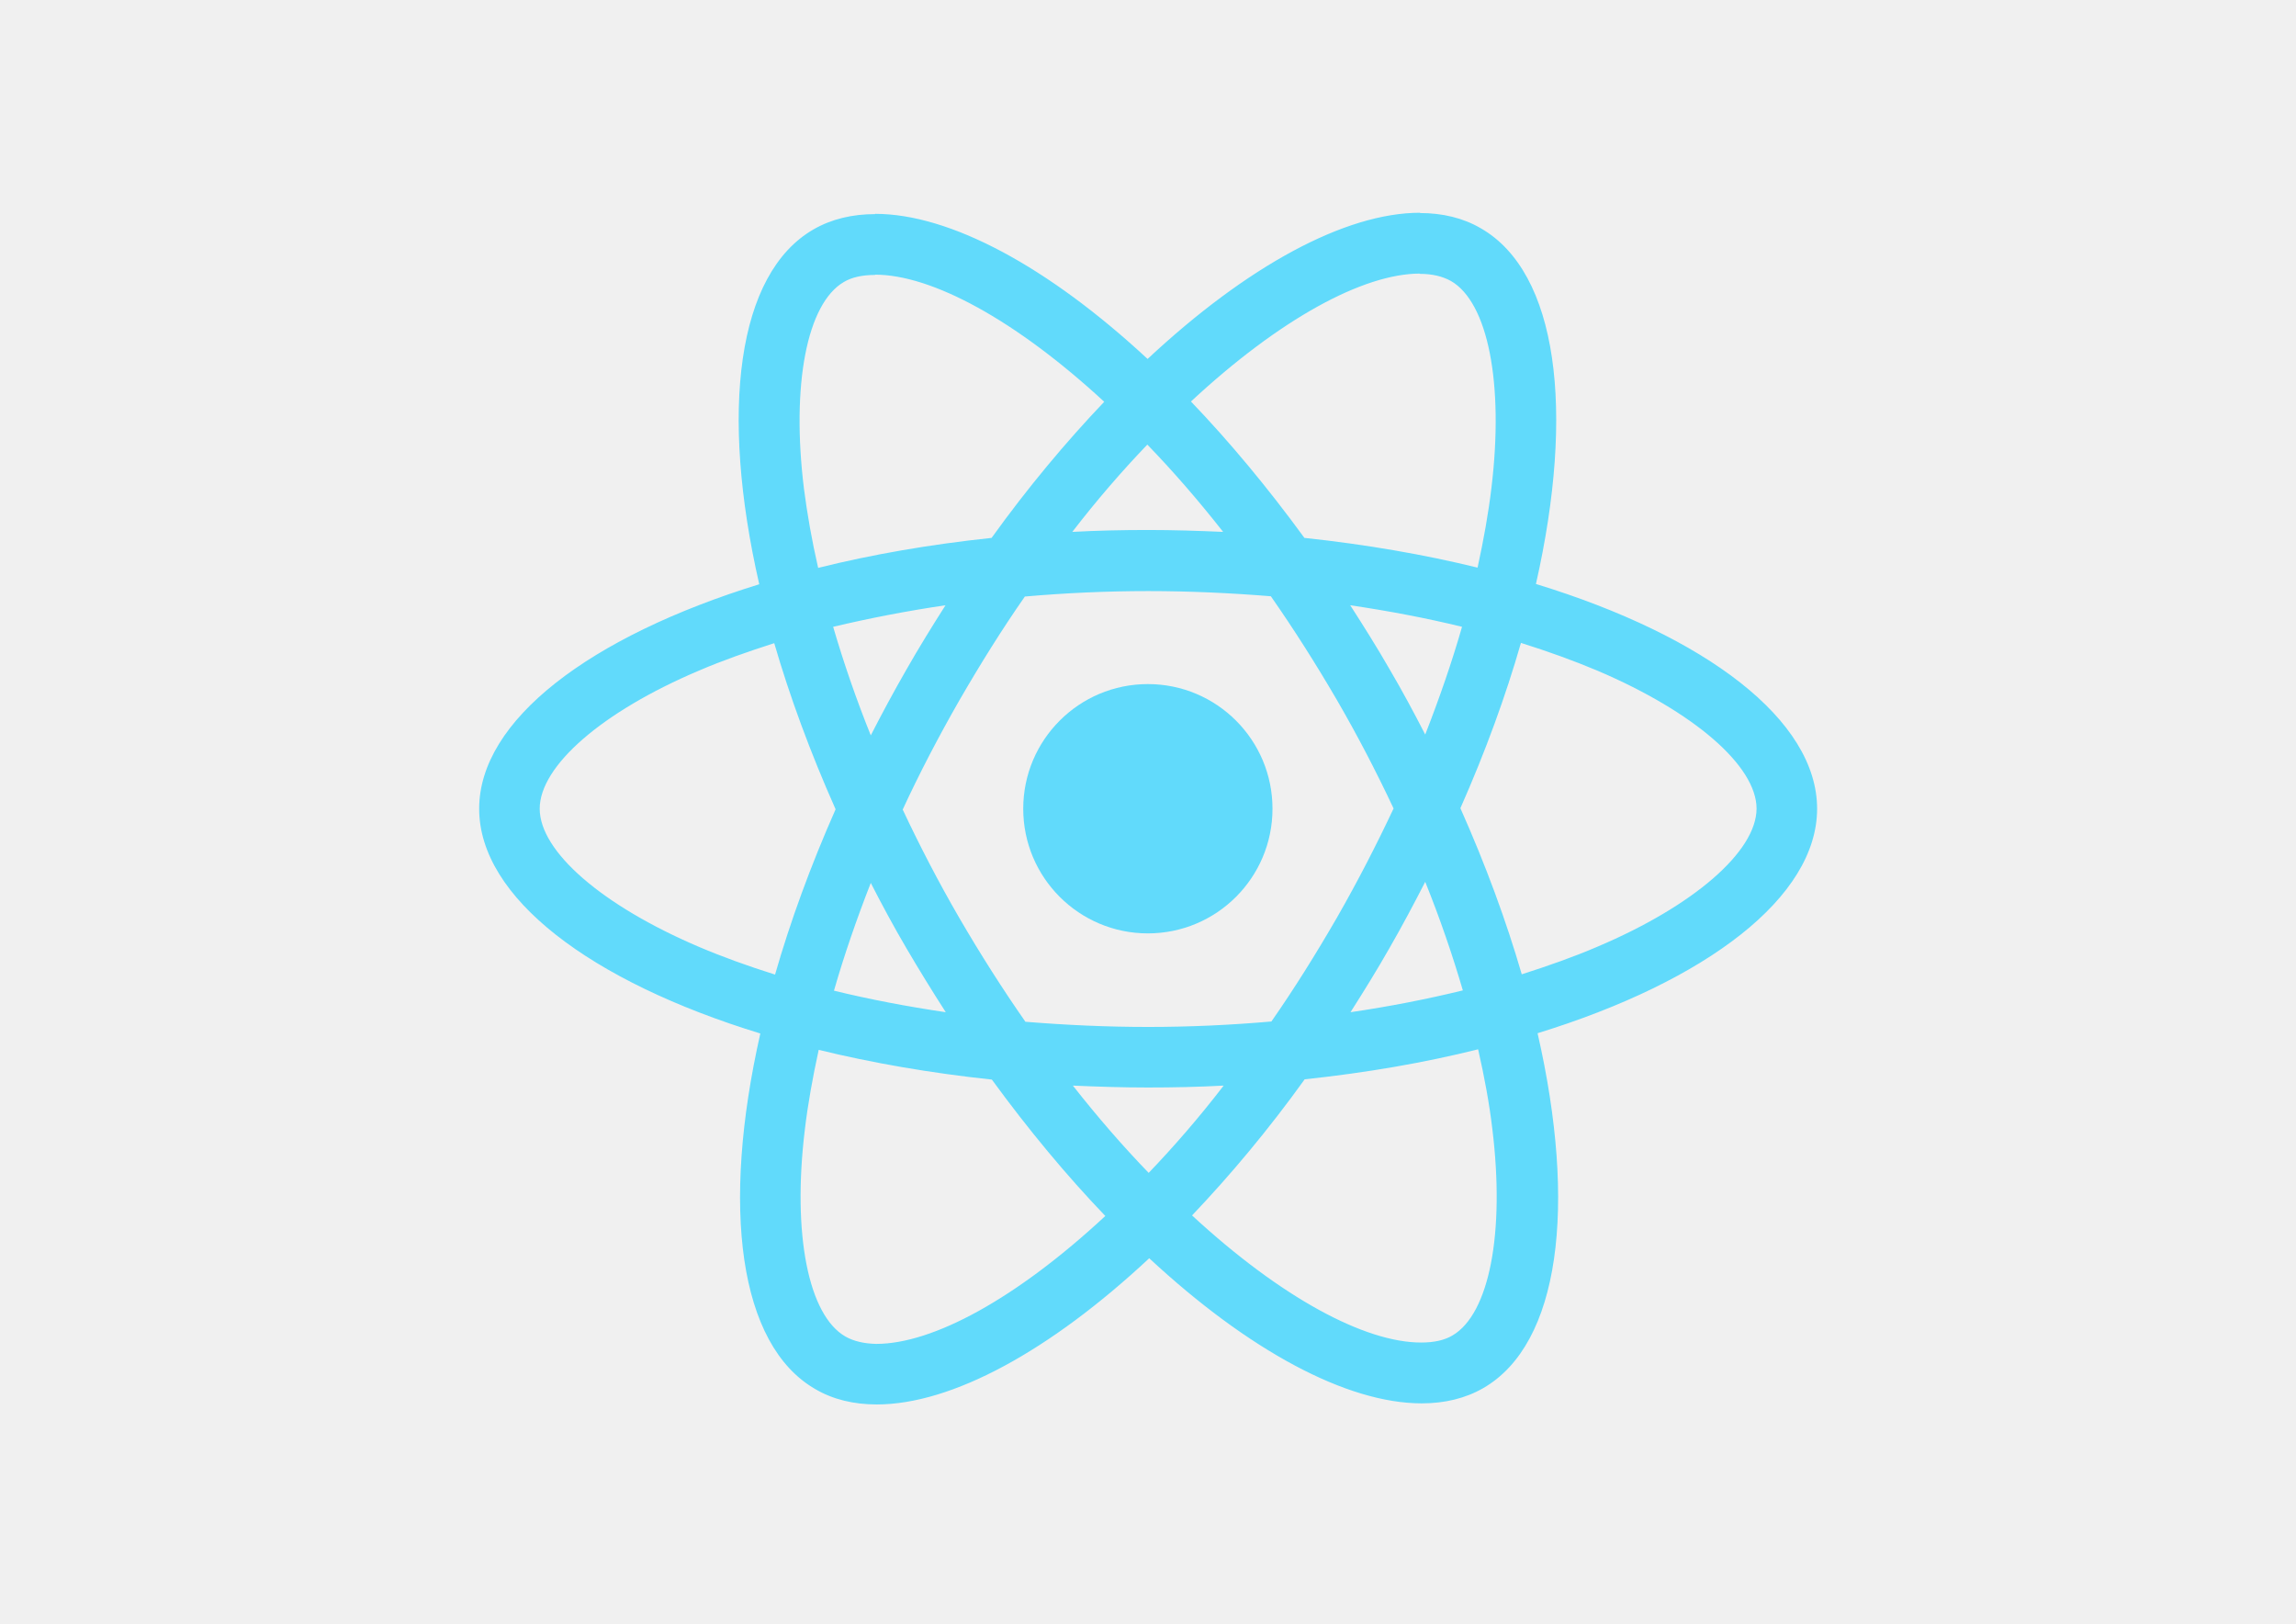
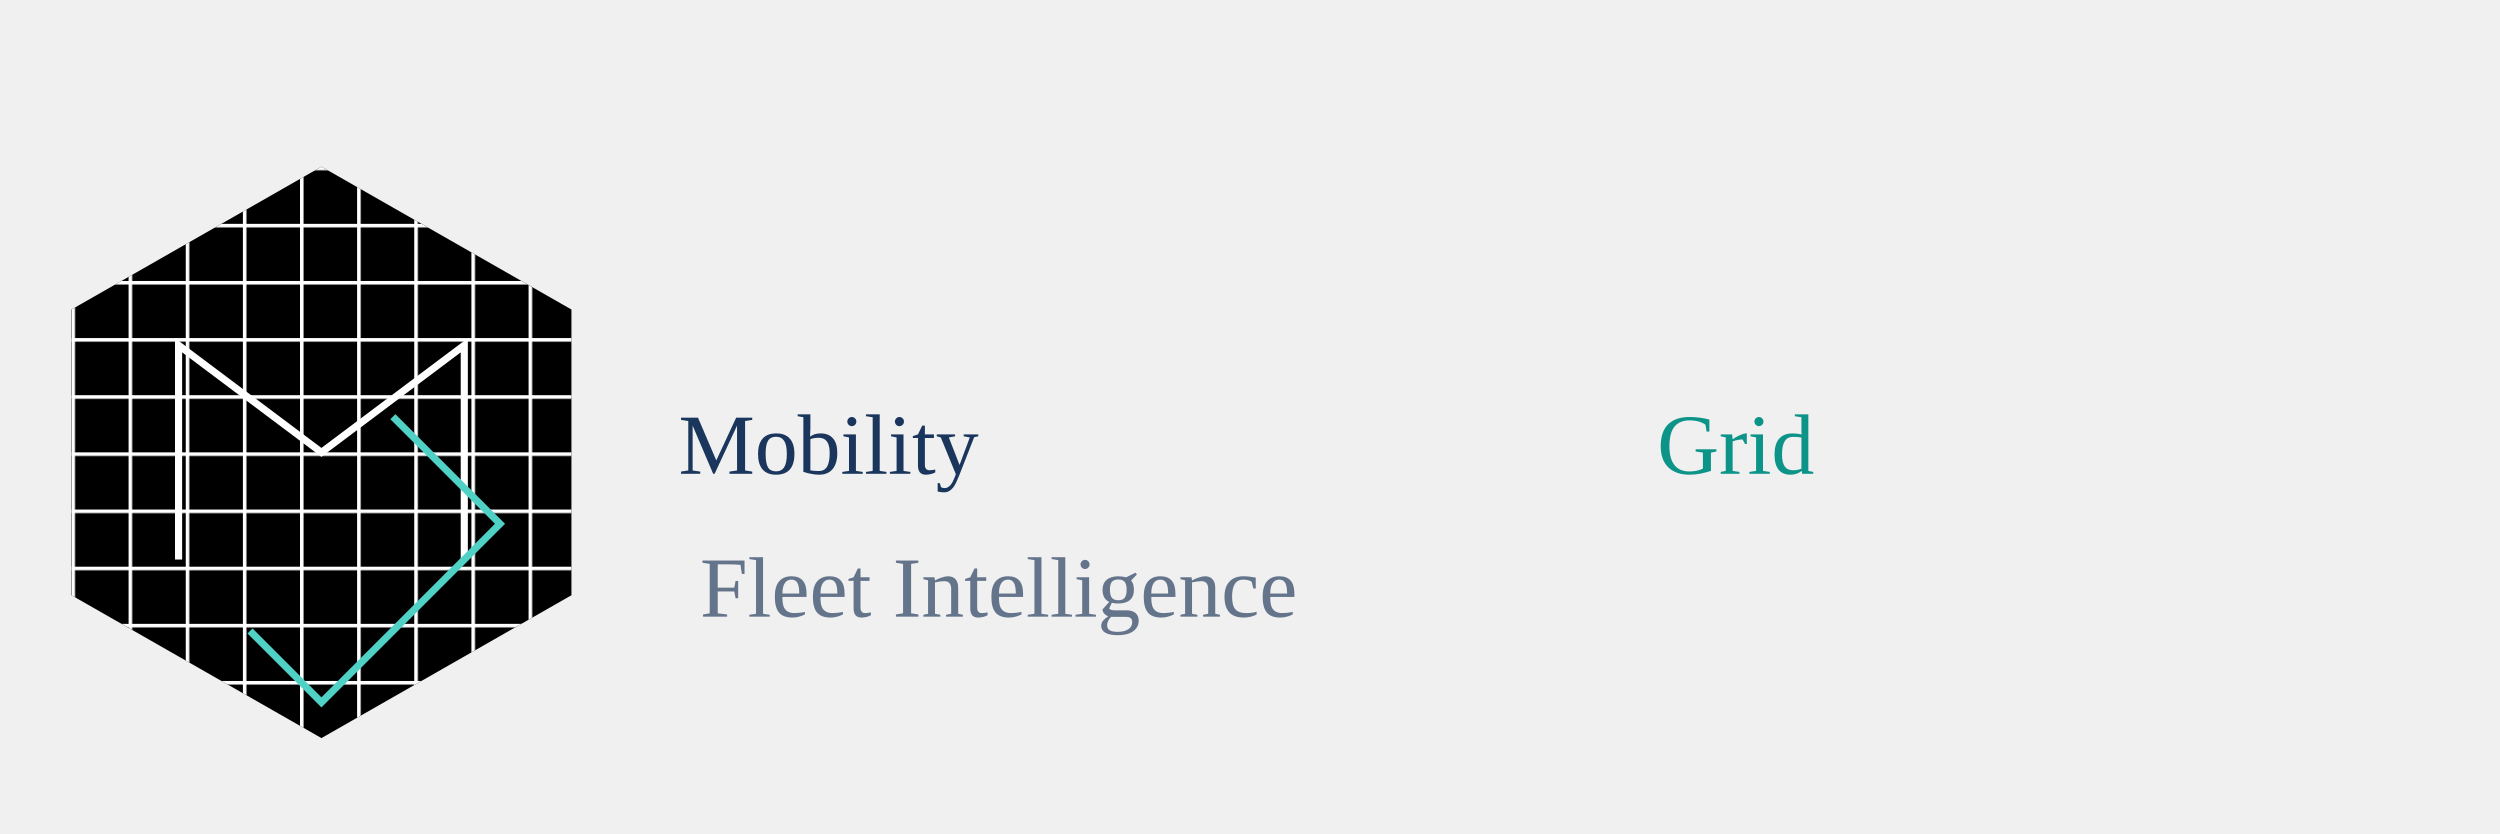
- <svg xmlns="http://www.w3.org/2000/svg" viewBox="0 0 841.9 595.3">
-   <g fill="#61DAFB">
-     <path d="M666.3 296.5c0-32.5-40.7-63.3-103.1-82.4 14.4-63.6 8-114.2-20.2-130.4-6.5-3.8-14.1-5.6-22.4-5.6v22.3c4.6 0 8.3.9 11.4 2.6 13.6 7.8 19.5 37.5 14.9 75.7-1.1 9.4-2.9 19.3-5.1 29.4-19.6-4.8-41-8.5-63.5-10.9-13.5-18.5-27.5-35.3-41.6-50 32.6-30.3 63.2-46.9 84-46.9V78c-27.5 0-63.5 19.6-99.9 53.6-36.4-33.8-72.4-53.2-99.9-53.2v22.3c20.7 0 51.4 16.5 84 46.6-14 14.7-28 31.4-41.3 49.9-22.6 2.4-44 6.1-63.6 11-2.3-10-4-19.7-5.2-29-4.7-38.2 1.1-67.9 14.6-75.8 3-1.8 6.9-2.6 11.5-2.6V78.5c-8.4 0-16 1.8-22.6 5.6-28.1 16.2-34.4 66.7-19.9 130.1-62.2 19.2-102.7 49.9-102.7 82.3 0 32.5 40.7 63.3 103.1 82.4-14.4 63.6-8 114.2 20.2 130.4 6.5 3.8 14.1 5.6 22.5 5.6 27.5 0 63.5-19.6 99.9-53.6 36.4 33.8 72.4 53.2 99.9 53.2 8.4 0 16-1.8 22.6-5.6 28.1-16.2 34.4-66.7 19.9-130.1 62-19.1 102.5-49.9 102.5-82.3zm-130.2-66.7c-3.7 12.9-8.3 26.2-13.5 39.5-4.1-8-8.4-16-13.1-24-4.6-8-9.5-15.8-14.4-23.4 14.2 2.1 27.9 4.7 41 7.9zm-45.8 106.5c-7.8 13.5-15.8 26.3-24.1 38.2-14.9 1.3-30 2-45.2 2-15.1 0-30.2-.7-45-1.9-8.3-11.9-16.4-24.6-24.2-38-7.6-13.1-14.5-26.4-20.8-39.8 6.2-13.4 13.2-26.8 20.7-39.9 7.8-13.5 15.8-26.3 24.1-38.2 14.9-1.3 30-2 45.2-2 15.1 0 30.2.7 45 1.9 8.3 11.9 16.4 24.6 24.2 38 7.6 13.1 14.5 26.4 20.8 39.8-6.3 13.4-13.2 26.8-20.7 39.9zm32.3-13c5.4 13.4 10 26.8 13.8 39.8-13.1 3.2-26.9 5.9-41.2 8 4.9-7.7 9.8-15.6 14.4-23.7 4.6-8 8.9-16.1 13-24.1zM421.2 430c-9.3-9.6-18.6-20.3-27.8-32 9 .4 18.2.7 27.5.7 9.4 0 18.7-.2 27.8-.7-9 11.7-18.3 22.4-27.5 32zm-74.4-58.9c-14.2-2.1-27.9-4.7-41-7.9 3.7-12.9 8.3-26.2 13.5-39.5 4.1 8 8.4 16 13.1 24 4.7 8 9.5 15.8 14.4 23.4zM420.7 163c9.3 9.6 18.6 20.3 27.8 32-9-.4-18.2-.7-27.5-.7-9.4 0-18.7.2-27.8.7 9-11.7 18.3-22.4 27.5-32zm-74 58.9c-4.9 7.7-9.8 15.6-14.4 23.7-4.6 8-8.9 16-13 24-5.4-13.4-10-26.8-13.8-39.8 13.1-3.1 26.9-5.8 41.2-7.9zm-90.5 125.2c-35.4-15.1-58.3-34.9-58.3-50.6 0-15.7 22.9-35.6 58.3-50.6 8.6-3.7 18-7 27.7-10.1 5.7 19.6 13.2 40 22.5 60.9-9.2 20.8-16.6 41.1-22.2 60.6-9.9-3.1-19.3-6.5-28-10.2zM310 490c-13.6-7.8-19.5-37.5-14.9-75.7 1.1-9.4 2.9-19.3 5.1-29.4 19.6 4.8 41 8.5 63.5 10.9 13.5 18.5 27.5 35.3 41.6 50-32.6 30.3-63.2 46.9-84 46.9-4.5-.1-8.3-1-11.3-2.7zm237.2-76.2c4.7 38.2-1.1 67.9-14.6 75.8-3 1.8-6.9 2.6-11.5 2.6-20.7 0-51.4-16.5-84-46.6 14-14.7 28-31.4 41.3-49.9 22.6-2.4 44-6.1 63.6-11 2.3 10.1 4.1 19.8 5.2 29.1zm38.5-66.7c-8.6 3.7-18 7-27.7 10.1-5.7-19.6-13.2-40-22.5-60.9 9.2-20.8 16.6-41.1 22.2-60.6 9.9 3.1 19.3 6.5 28.1 10.2 35.4 15.1 58.3 34.9 58.3 50.6-.1 15.7-23 35.6-58.4 50.6zM320.8 78.4z" />
-     <circle cx="420.9" cy="296.5" r="45.7" />
-     <path d="M520.5 78.1z" />
+ <svg xmlns="http://www.w3.org/2000/svg" viewBox="0 0 350 100" width="300" height="100">
+   <defs>
+     <linearGradient id="brandGradient" x1="0%" y1="0%" x2="100%" y2="100%">
+       <stop offset="0%" stopColor="#1A365D" />
+       <stop offset="100%" stopColor="#0D9488" />
+     </linearGradient>
+     <pattern id="innerGrid" width="8" height="8" patternUnits="userSpaceOnUse">
+       <path d="M 8 0 L 0 0 0 8" fill="none" stroke="#ffffff" strokeWidth="0.5" strokeOpacity="0.2" />
+     </pattern>
+   </defs>
+   <g transform="translate(10, 15)">
+     <polygon points="35,0 70,20 70,60 35,80 0,60 0,20" fill="url(#brandGradient)" />
+     <polygon points="35,0 70,20 70,60 35,80 0,60 0,20" fill="url(#innerGrid)" />
+     <path d="M 15,55 L 15,25 L 35,40 L 55,25 L 55,55" fill="none" stroke="#ffffff" strokeWidth="4" strokeLinejoin="round" />
+     <path d="M 25,65 L 35,75 L 60,50 L 45,35" fill="none" stroke="#4FD1C5" strokeWidth="4" strokeLinejoin="round" />
  </g>
+   <text x="95" y="58" fontFamily="system-ui, -apple-system, sans-serif" fontWeight="800" fontSize="32" fill="#1A365D" letterSpacing="-0.5">Mobility</text>
+   <text x="232" y="58" fontFamily="system-ui, -apple-system, sans-serif" fontWeight="800" fontSize="32" fill="#0D9488" letterSpacing="-0.5">Grid</text>
+   <text x="98" y="78" fontFamily="system-ui, -apple-system, sans-serif" fontWeight="500" fontSize="11" fill="#64748B" letterSpacing="1.5">Fleet Intelligence</text>
</svg>
